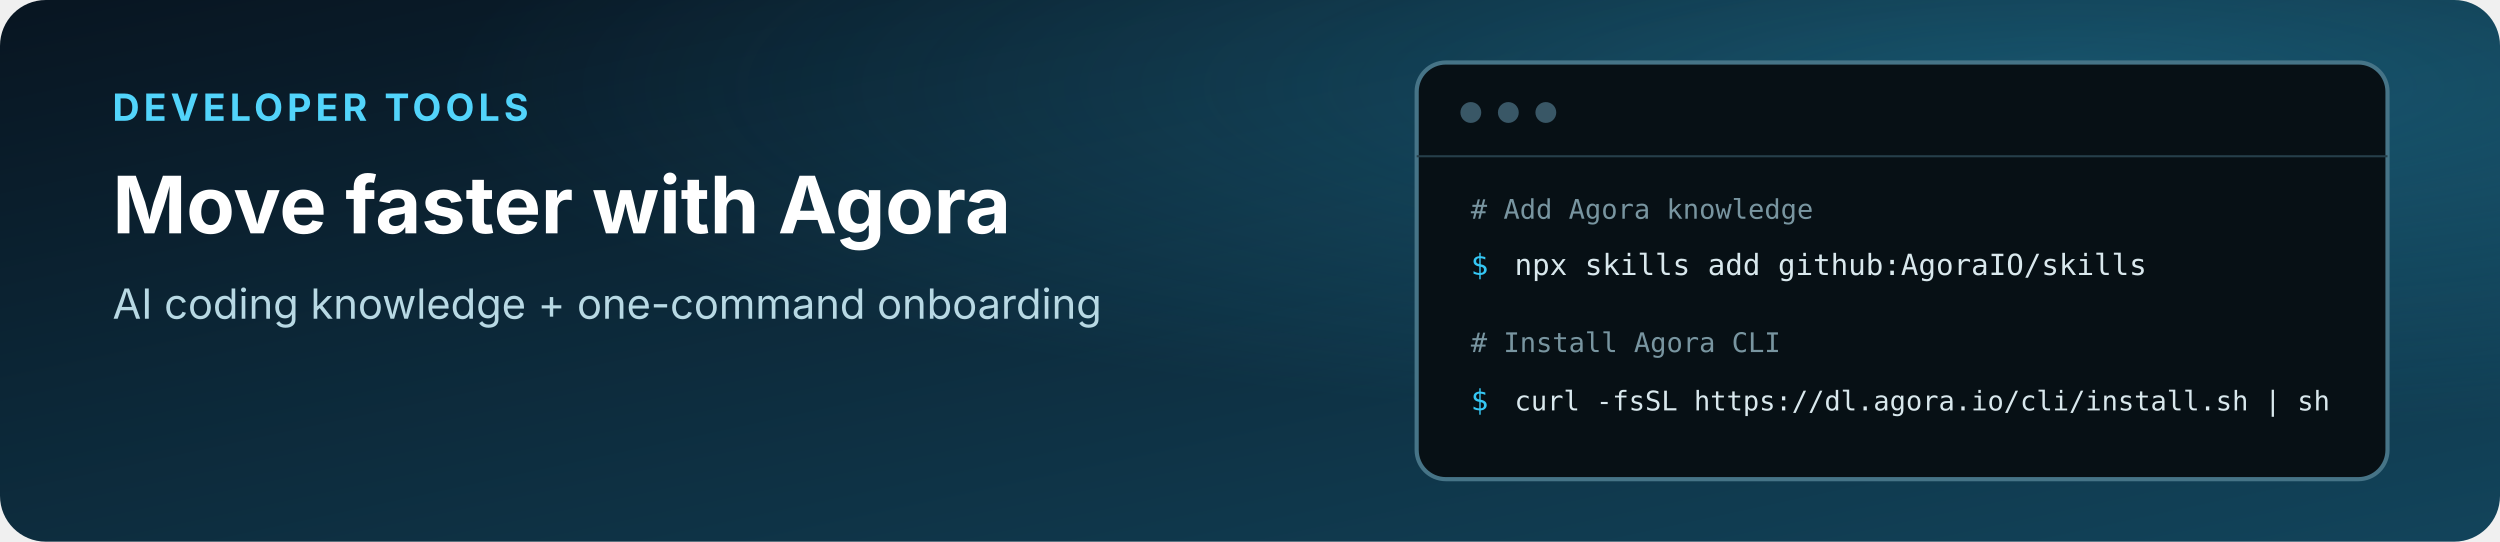
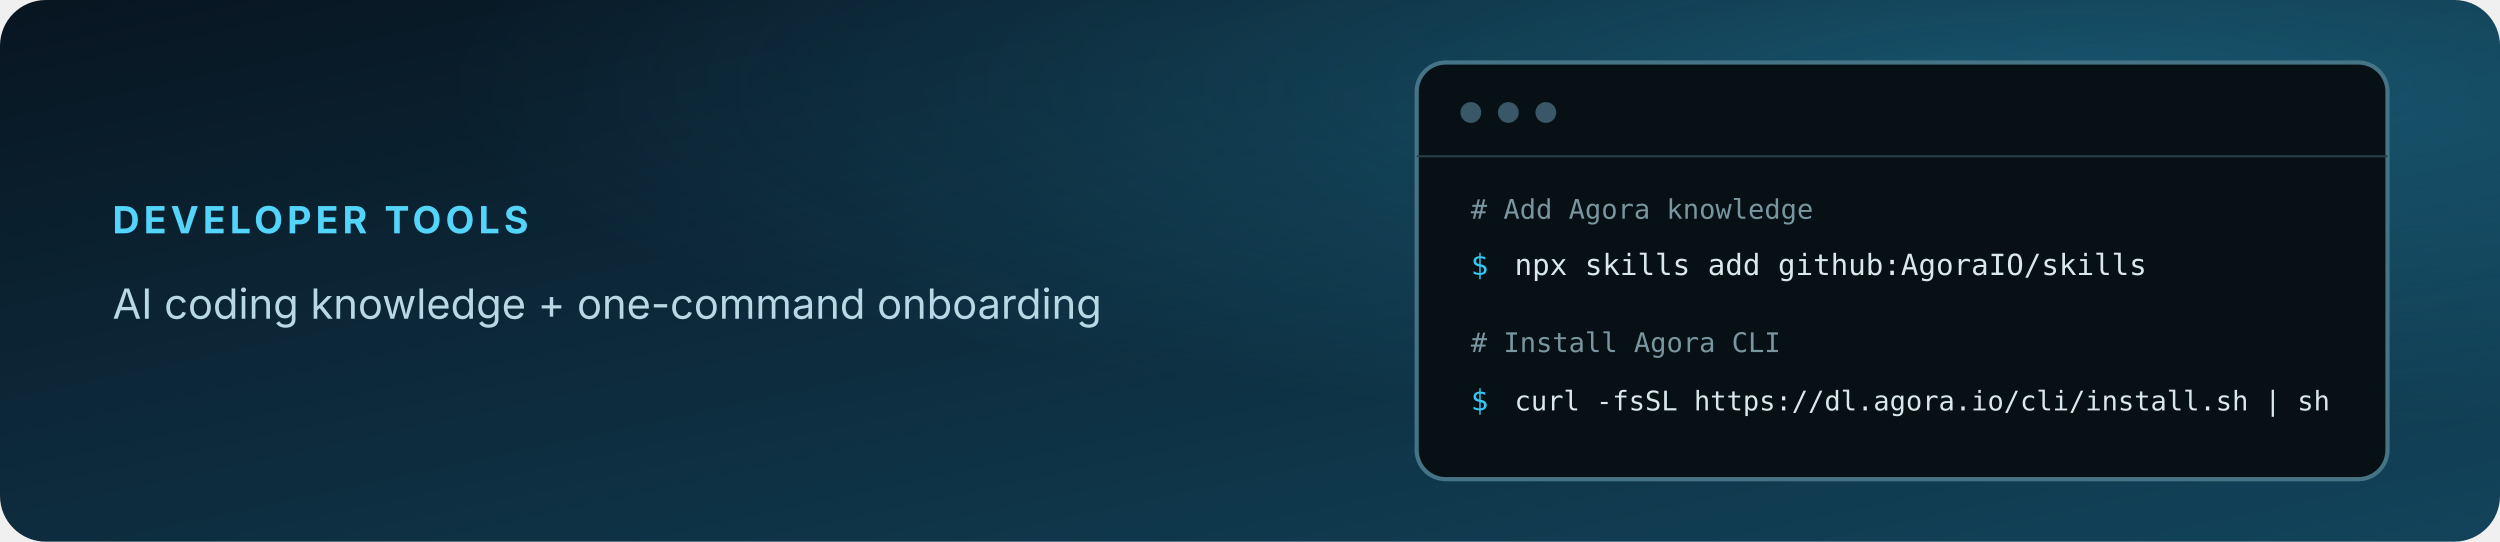
<svg xmlns="http://www.w3.org/2000/svg" width="1200" height="260" viewBox="0 0 1200 260" role="img" aria-labelledby="title description">
  <defs>
    <linearGradient id="bg" x1="0" y1="0" x2="1" y2="1">
      <stop offset="0" stop-color="#081521" />
      <stop offset="1" stop-color="#12445b" />
    </linearGradient>
    <radialGradient id="glow" cx="82%" cy="16%" r="64%">
      <stop offset="0" stop-color="#35c8f5" stop-opacity="0.26" />
      <stop offset="1" stop-color="#35c8f5" stop-opacity="0" />
    </radialGradient>
  </defs>
  <rect width="1200" height="260" rx="22" fill="url(#bg)" />
  <rect width="1200" height="260" rx="22" fill="url(#glow)" />
-   <text x="54" y="58" fill="#52d4fb" font-family="Inter, Arial, sans-serif" font-size="18" font-weight="700" letter-spacing="2">DEVELOPER TOOLS</text>
-   <text x="54" y="112" fill="#ffffff" font-family="Inter, Arial, sans-serif" font-size="38" font-weight="750">Move faster with Agora</text>
+   <text x="54" y="112" fill="#52d4fb" font-family="Inter, Arial, sans-serif" font-size="18" font-weight="700" letter-spacing="2">DEVELOPER TOOLS</text>
  <text x="54" y="153" fill="#b8d9e4" font-family="Inter, Arial, sans-serif" font-size="20">AI coding knowledge + one-command onboarding</text>
  <rect x="680" y="30" width="466" height="200" rx="14" fill="#071015" stroke="#467487" stroke-width="2" />
  <circle cx="706" cy="54" r="5" fill="#395766" />
  <circle cx="724" cy="54" r="5" fill="#395766" />
  <circle cx="742" cy="54" r="5" fill="#395766" />
  <line x1="680" y1="75" x2="1146" y2="75" stroke="#263f4a" />
  <text x="706" y="105" fill="#7895a0" font-family="ui-monospace, SFMono-Regular, Menlo, monospace" font-size="13"># Add Agora knowledge</text>
  <text x="706" y="132" fill="#35c8f5" font-family="ui-monospace, SFMono-Regular, Menlo, monospace" font-size="14">$</text>
  <text x="727" y="132" fill="#d9e8ed" font-family="ui-monospace, SFMono-Regular, Menlo, monospace" font-size="14">npx skills add github:AgoraIO/skills</text>
  <text x="706" y="169" fill="#7895a0" font-family="ui-monospace, SFMono-Regular, Menlo, monospace" font-size="13"># Install Agora CLI</text>
  <text x="706" y="197" fill="#35c8f5" font-family="ui-monospace, SFMono-Regular, Menlo, monospace" font-size="14">$</text>
  <text x="727" y="197" fill="#d9e8ed" font-family="ui-monospace, SFMono-Regular, Menlo, monospace" font-size="13">curl -fsSL https://dl.agora.io/cli/install.sh | sh</text>
</svg>
